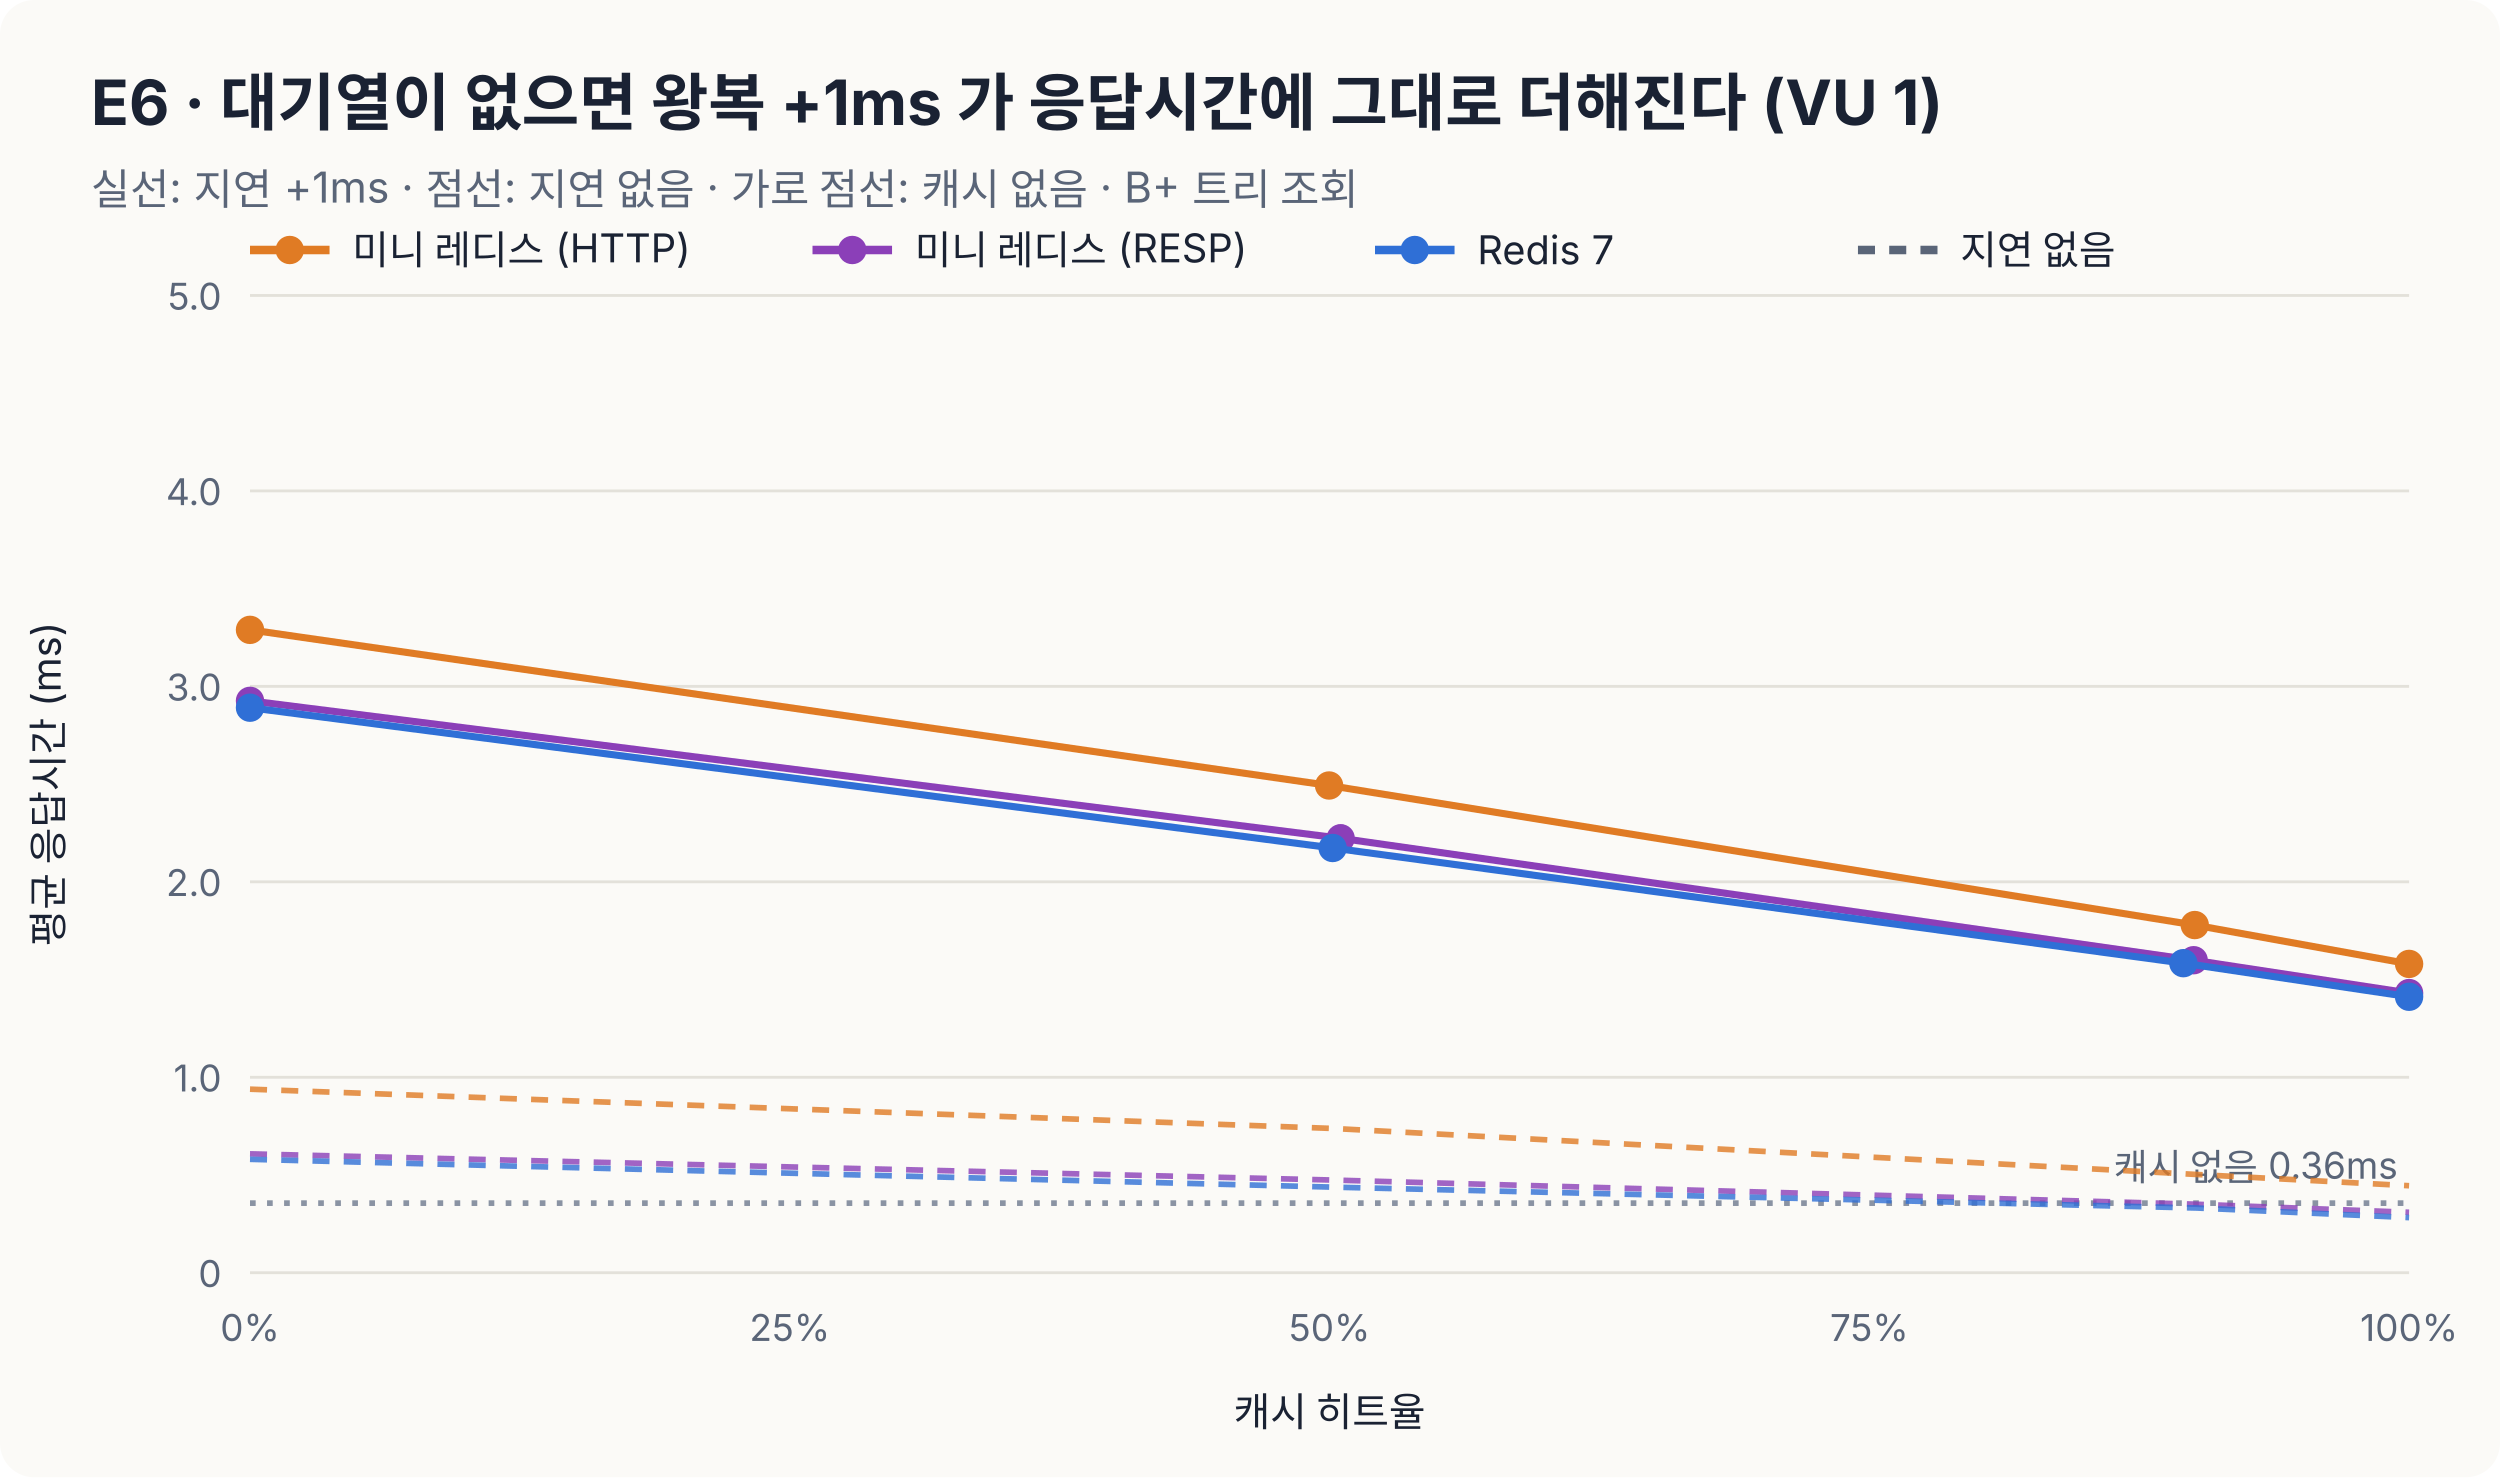
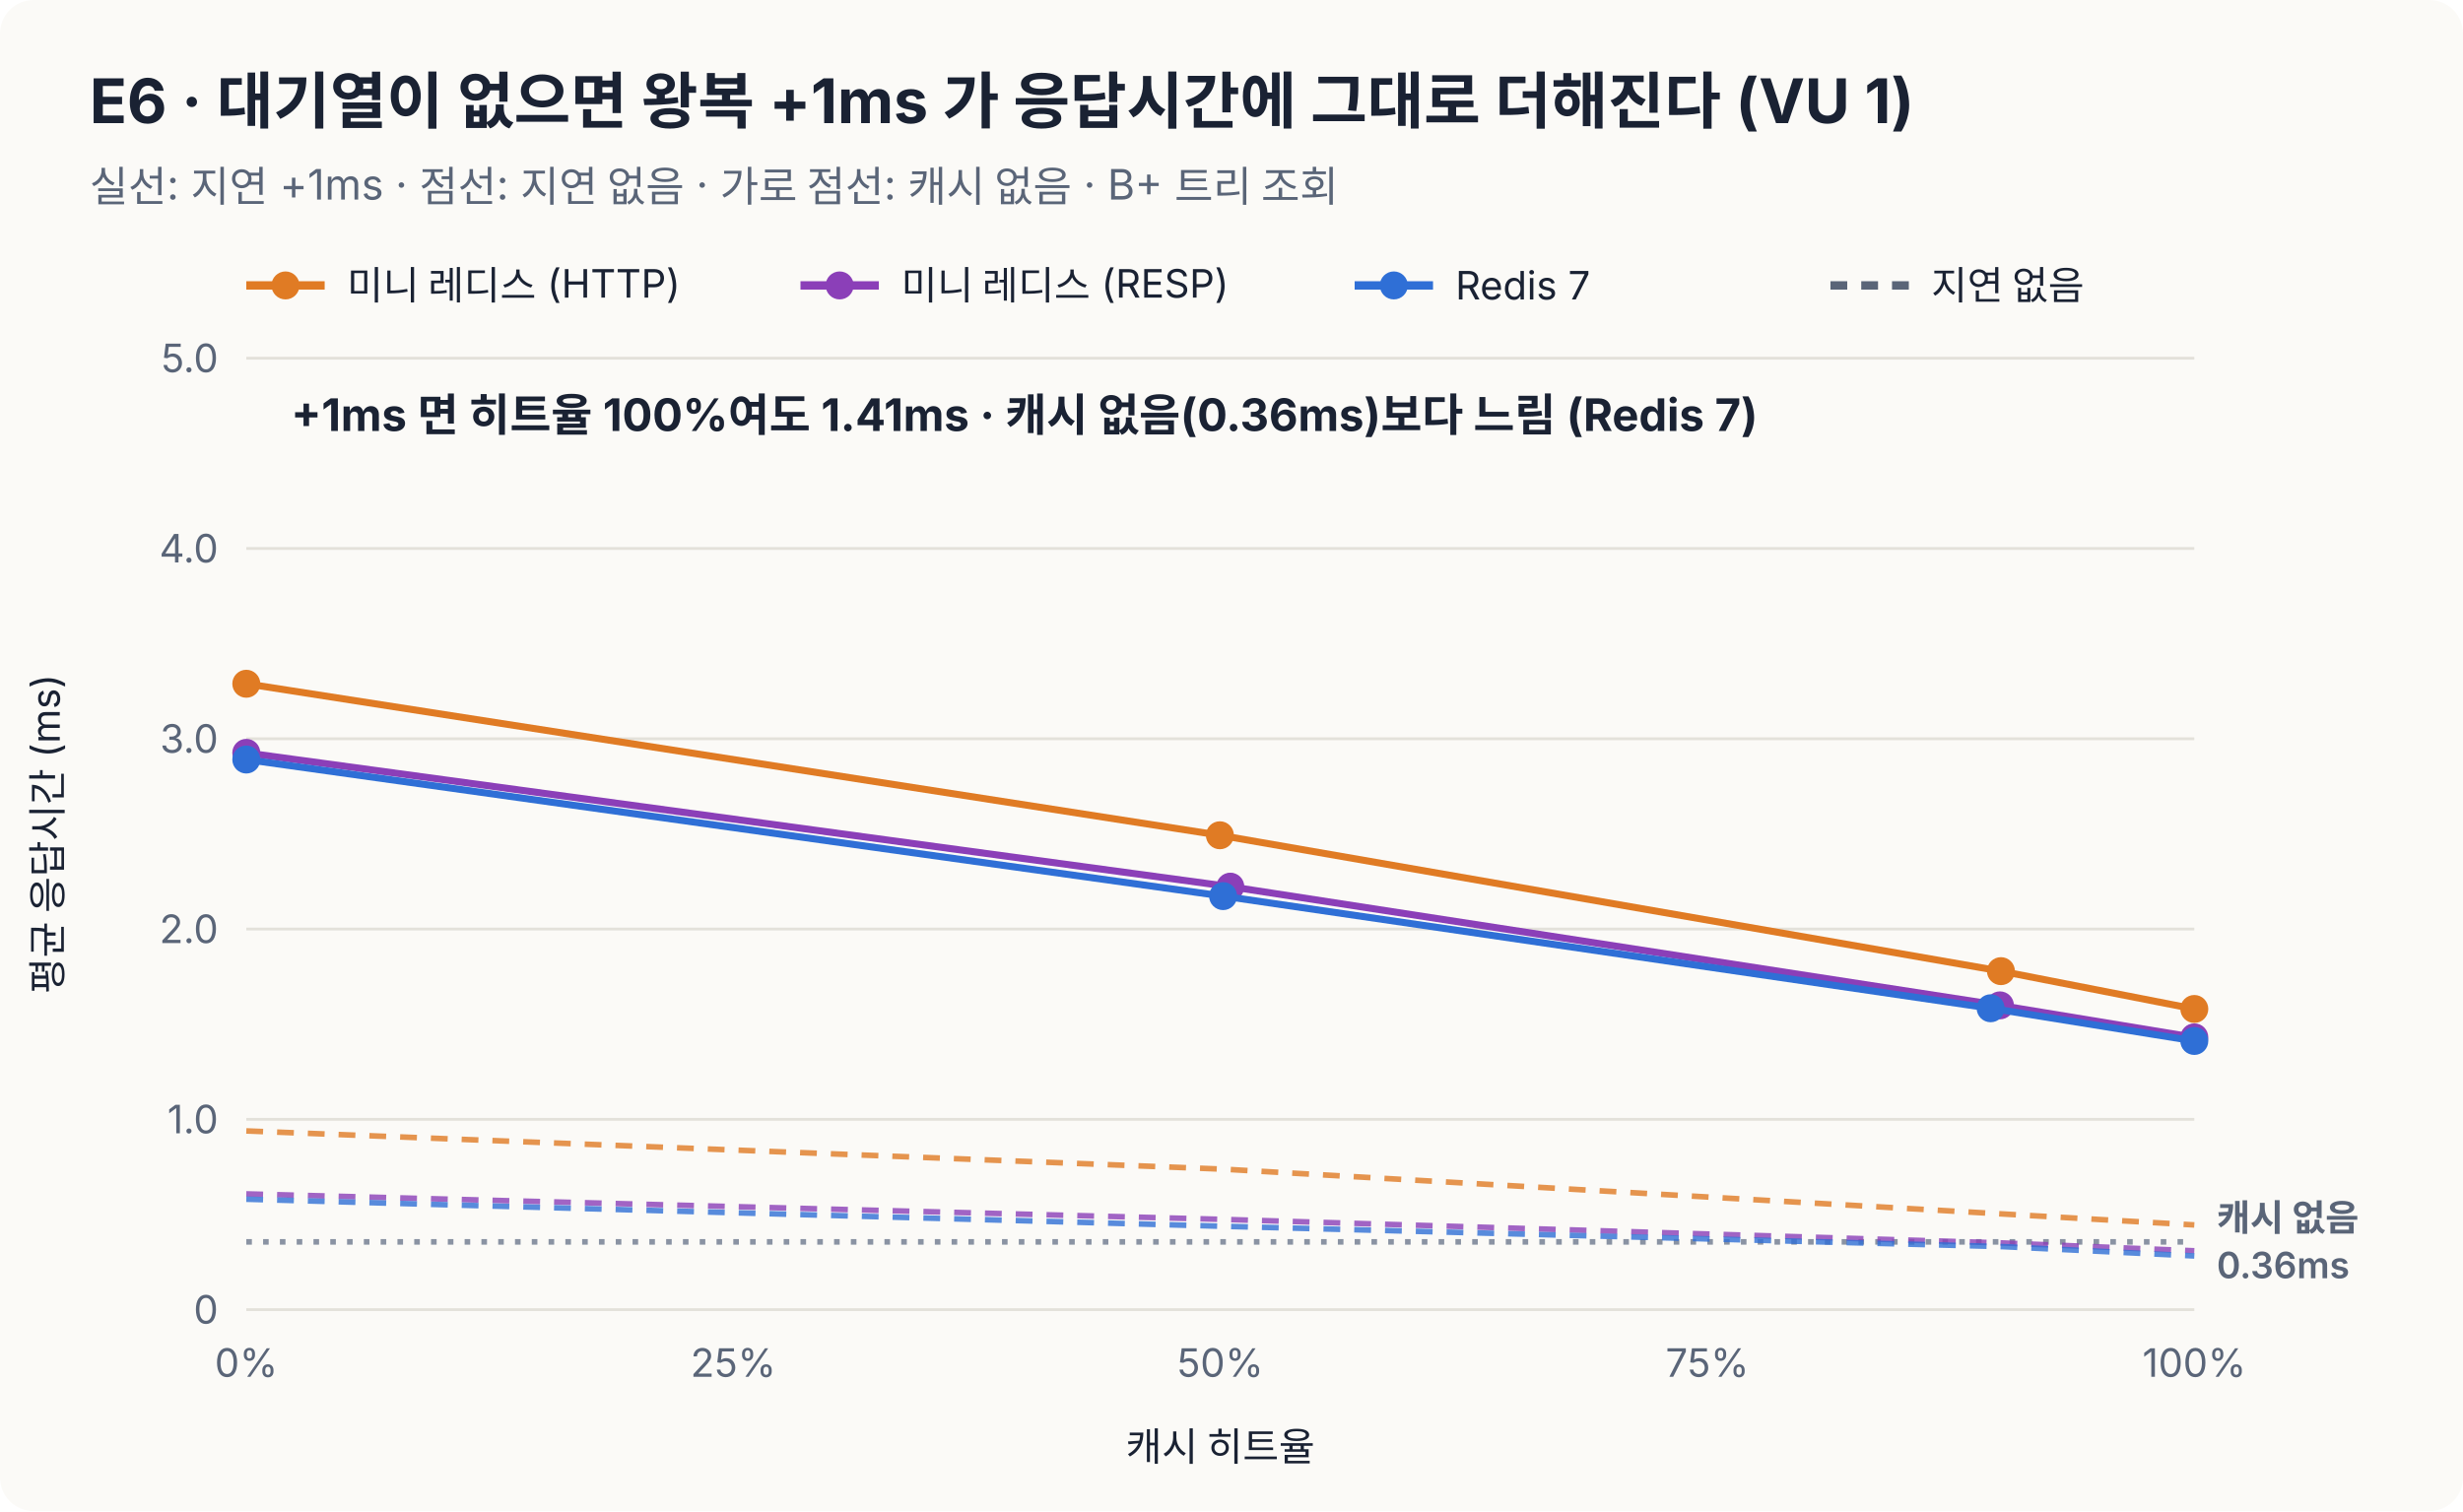
- <svg xmlns="http://www.w3.org/2000/svg" viewBox="0 0 880 520" width="880" height="520" font-family="-apple-system, 'Segoe UI', 'Malgun Gothic', 'Apple SD Gothic Neo', sans-serif">
-   <rect width="880" height="520" fill="#FBFAF7" rx="12" />
+ <svg xmlns="http://www.w3.org/2000/svg" viewBox="0 0 880 540" width="880" height="540" font-family="-apple-system, 'Segoe UI', 'Malgun Gothic', 'Apple SD Gothic Neo', sans-serif">
+   <rect width="880" height="540" fill="#FBFAF7" rx="12" />
  <text x="32" y="44" font-size="22" font-weight="700" fill="#1A2233">E6 · 대기열이 없으면 왕복 +1ms 가 응답시간에 그대로 더해진다 (VU 1)</text>
  <text x="32" y="72" font-size="15" fill="#5A6578">실선: 지연 +1ms · 점선: 지연 없음 · 가로 점선: 캐시 없음 · B+ 트리 조회</text>
-   <line x1="88" y1="448" x2="848" y2="448" stroke="#E3E1DA" />
-   <text x="78" y="453" font-size="13" fill="#5A6578" text-anchor="end">0</text>
-   <line x1="88" y1="379.2" x2="848" y2="379.2" stroke="#E3E1DA" />
-   <text x="78" y="384.2" font-size="13" fill="#5A6578" text-anchor="end">1.0</text>
-   <line x1="88" y1="310.4" x2="848" y2="310.4" stroke="#E3E1DA" />
-   <text x="78" y="315.4" font-size="13" fill="#5A6578" text-anchor="end">2.0</text>
-   <line x1="88" y1="241.6" x2="848" y2="241.6" stroke="#E3E1DA" />
-   <text x="78" y="246.6" font-size="13" fill="#5A6578" text-anchor="end">3.0</text>
-   <line x1="88" y1="172.8" x2="848" y2="172.8" stroke="#E3E1DA" />
-   <text x="78" y="177.8" font-size="13" fill="#5A6578" text-anchor="end">4.0</text>
-   <line x1="88" y1="104" x2="848" y2="104" stroke="#E3E1DA" />
-   <text x="78" y="109" font-size="13" fill="#5A6578" text-anchor="end">5.0</text>
-   <text x="88" y="472" font-size="13" fill="#5A6578" text-anchor="middle">0%</text>
-   <text x="278" y="472" font-size="13" fill="#5A6578" text-anchor="middle">25%</text>
-   <text x="468" y="472" font-size="13" fill="#5A6578" text-anchor="middle">50%</text>
-   <text x="658" y="472" font-size="13" fill="#5A6578" text-anchor="middle">75%</text>
-   <text x="848" y="472" font-size="13" fill="#5A6578" text-anchor="middle">100%</text>
-   <text x="468" y="502" font-size="14" fill="#1A2233" text-anchor="middle">캐시 히트율</text>
-   <text x="22" y="276" font-size="14" fill="#1A2233" text-anchor="middle" transform="rotate(-90 22 276)">평균 응답시간 (ms)</text>
-   <line x1="88" y1="423.504" x2="848" y2="423.504" stroke="#8A93A3" stroke-width="2" stroke-dasharray="2 4" />
-   <text x="844" y="415.504" font-size="13" fill="#5A6578" text-anchor="end">캐시 없음 0.36ms</text>
-   <polyline fill="none" stroke="#E07B24" stroke-width="2" stroke-dasharray="6 5" opacity="0.8" points="88,383.391 469.433,397.226 771.161,413.305 848,417.376" />
-   <polyline fill="none" stroke="#E07B24" stroke-width="2.5" points="88,221.711 467.839,276.494 772.557,325.619 848,339.297" />
-   <line x1="88" y1="226.12" x2="88" y2="217.302" stroke="#E07B24" stroke-width="2" />
-   <circle cx="88" cy="221.711" r="5" fill="#E07B24" />
-   <line x1="467.839" y1="280.135" x2="467.839" y2="272.852" stroke="#E07B24" stroke-width="2" />
-   <circle cx="467.839" cy="276.494" r="5" fill="#E07B24" />
-   <line x1="772.557" y1="327.716" x2="772.557" y2="323.522" stroke="#E07B24" stroke-width="2" />
-   <circle cx="772.557" cy="325.619" r="5" fill="#E07B24" />
-   <line x1="848" y1="340.214" x2="848" y2="338.381" stroke="#E07B24" stroke-width="2" />
-   <circle cx="848" cy="339.297" r="5" fill="#E07B24" />
-   <polyline fill="none" stroke="#8B3FB8" stroke-width="2" stroke-dasharray="6 5" opacity="0.8" points="88,406.156 468.987,415.372 772.118,423.855 848,426.724" />
-   <polyline fill="none" stroke="#8B3FB8" stroke-width="2.5" points="88,246.699 471.905,295.078 772.166,337.995 848,349.556" />
-   <line x1="88" y1="249.997" x2="88" y2="243.402" stroke="#8B3FB8" stroke-width="2" />
-   <circle cx="88" cy="246.699" r="5" fill="#8B3FB8" />
-   <line x1="471.905" y1="299.905" x2="471.905" y2="290.252" stroke="#8B3FB8" stroke-width="2" />
-   <circle cx="471.905" cy="295.078" r="5" fill="#8B3FB8" />
-   <line x1="772.166" y1="339.136" x2="772.166" y2="336.854" stroke="#8B3FB8" stroke-width="2" />
-   <circle cx="772.166" cy="337.995" r="5" fill="#8B3FB8" />
-   <line x1="848" y1="350.061" x2="848" y2="349.052" stroke="#8B3FB8" stroke-width="2" />
-   <circle cx="848" cy="349.556" r="5" fill="#8B3FB8" />
-   <polyline fill="none" stroke="#2F6FD6" stroke-width="2" stroke-dasharray="6 5" opacity="0.8" points="88,408.08 468.077,417.843 773.345,425.22 848,428.591" />
-   <polyline fill="none" stroke="#2F6FD6" stroke-width="2.5" points="88,249.11 469.091,298.493 768.541,339.037 848,350.863" />
-   <line x1="88" y1="252.63" x2="88" y2="245.59" stroke="#2F6FD6" stroke-width="2" />
-   <circle cx="88" cy="249.11" r="5" fill="#2F6FD6" />
-   <line x1="469.091" y1="302.41" x2="469.091" y2="294.577" stroke="#2F6FD6" stroke-width="2" />
-   <circle cx="469.091" cy="298.493" r="5" fill="#2F6FD6" />
-   <line x1="768.541" y1="341.662" x2="768.541" y2="336.411" stroke="#2F6FD6" stroke-width="2" />
-   <circle cx="768.541" cy="339.037" r="5" fill="#2F6FD6" />
-   <line x1="848" y1="352.488" x2="848" y2="349.238" stroke="#2F6FD6" stroke-width="2" />
-   <circle cx="848" cy="350.863" r="5" fill="#2F6FD6" />
-   <line x1="88" y1="88" x2="116" y2="88" stroke="#E07B24" stroke-width="3" />
-   <circle cx="102" cy="88" r="5" fill="#E07B24" />
-   <text x="124" y="93" font-size="14" fill="#1A2233">미니 레디스 (HTTP)</text>
-   <line x1="286" y1="88" x2="314" y2="88" stroke="#8B3FB8" stroke-width="3" />
-   <circle cx="300" cy="88" r="5" fill="#8B3FB8" />
-   <text x="322" y="93" font-size="14" fill="#1A2233">미니 레디스 (RESP)</text>
-   <line x1="484" y1="88" x2="512" y2="88" stroke="#2F6FD6" stroke-width="3" />
-   <circle cx="498" cy="88" r="5" fill="#2F6FD6" />
-   <text x="520" y="93" font-size="14" fill="#1A2233">Redis 7</text>
-   <line x1="654" y1="88" x2="682" y2="88" stroke="#5A6578" stroke-width="3" stroke-dasharray="6 5" />
-   <text x="690" y="93" font-size="14" fill="#1A2233">지연 없음</text>
+   <line x1="88" y1="468" x2="784" y2="468" stroke="#E3E1DA" />
+   <text x="78" y="473" font-size="14" fill="#5A6578" text-anchor="end">0</text>
+   <line x1="88" y1="400" x2="784" y2="400" stroke="#E3E1DA" />
+   <text x="78" y="405" font-size="14" fill="#5A6578" text-anchor="end">1.0</text>
+   <line x1="88" y1="332" x2="784" y2="332" stroke="#E3E1DA" />
+   <text x="78" y="337" font-size="14" fill="#5A6578" text-anchor="end">2.0</text>
+   <line x1="88" y1="264" x2="784" y2="264" stroke="#E3E1DA" />
+   <text x="78" y="269" font-size="14" fill="#5A6578" text-anchor="end">3.0</text>
+   <line x1="88" y1="196" x2="784" y2="196" stroke="#E3E1DA" />
+   <text x="78" y="201" font-size="14" fill="#5A6578" text-anchor="end">4.0</text>
+   <line x1="88" y1="128" x2="784" y2="128" stroke="#E3E1DA" />
+   <text x="78" y="133" font-size="14" fill="#5A6578" text-anchor="end">5.0</text>
+   <text x="88" y="492" font-size="14" fill="#5A6578" text-anchor="middle">0%</text>
+   <text x="262" y="492" font-size="14" fill="#5A6578" text-anchor="middle">25%</text>
+   <text x="436" y="492" font-size="14" fill="#5A6578" text-anchor="middle">50%</text>
+   <text x="610" y="492" font-size="14" fill="#5A6578" text-anchor="middle">75%</text>
+   <text x="784" y="492" font-size="14" fill="#5A6578" text-anchor="middle">100%</text>
+   <text x="436" y="522" font-size="14" fill="#1A2233" text-anchor="middle">캐시 히트율</text>
+   <text x="22" y="298" font-size="14" fill="#1A2233" text-anchor="middle" transform="rotate(-90 22 298)">평균 응답시간 (ms)</text>
+   <line x1="88" y1="443.789" x2="784" y2="443.789" stroke="#8A93A3" stroke-width="2" stroke-dasharray="2 4" />
+   <polyline fill="none" stroke="#E07B24" stroke-width="2" stroke-dasharray="6 5" opacity="0.8" points="88,404.142 437.312,417.816 713.632,433.708 784,437.732" />
+   <polyline fill="none" stroke="#E07B24" stroke-width="2.5" points="88,244.342 435.852,298.488 714.91,347.042 784,360.561" />
+   <line x1="88" y1="248.7" x2="88" y2="239.985" stroke="#E07B24" stroke-width="2" />
+   <circle cx="88" cy="244.342" r="5" fill="#E07B24" />
+   <line x1="435.852" y1="302.087" x2="435.852" y2="294.889" stroke="#E07B24" stroke-width="2" />
+   <circle cx="435.852" cy="298.488" r="5" fill="#E07B24" />
+   <line x1="714.91" y1="349.115" x2="714.91" y2="344.969" stroke="#E07B24" stroke-width="2" />
+   <circle cx="714.91" cy="347.042" r="5" fill="#E07B24" />
+   <line x1="784" y1="361.468" x2="784" y2="359.655" stroke="#E07B24" stroke-width="2" />
+   <circle cx="784" cy="360.561" r="5" fill="#E07B24" />
+   <polyline fill="none" stroke="#8B3FB8" stroke-width="2" stroke-dasharray="6 5" opacity="0.8" points="88,426.643 436.903,435.751 714.508,444.136 784,446.972" />
+   <polyline fill="none" stroke="#8B3FB8" stroke-width="2.5" points="88,269.04 439.576,316.857 714.552,359.274 784,370.701" />
+   <line x1="88" y1="272.299" x2="88" y2="265.781" stroke="#8B3FB8" stroke-width="2" />
+   <circle cx="88" cy="269.04" r="5" fill="#8B3FB8" />
+   <line x1="439.576" y1="321.627" x2="439.576" y2="312.086" stroke="#8B3FB8" stroke-width="2" />
+   <circle cx="439.576" cy="316.857" r="5" fill="#8B3FB8" />
+   <line x1="714.552" y1="360.401" x2="714.552" y2="358.147" stroke="#8B3FB8" stroke-width="2" />
+   <circle cx="714.552" cy="359.274" r="5" fill="#8B3FB8" />
+   <line x1="784" y1="371.2" x2="784" y2="370.202" stroke="#8B3FB8" stroke-width="2" />
+   <circle cx="784" cy="370.701" r="5" fill="#8B3FB8" />
+   <polyline fill="none" stroke="#2F6FD6" stroke-width="2" stroke-dasharray="6 5" opacity="0.8" points="88,428.545 436.07,438.193 715.632,445.485 784,448.816" />
+   <polyline fill="none" stroke="#2F6FD6" stroke-width="2.5" points="88,271.423 436.999,320.232 711.232,360.304 784,371.993" />
+   <line x1="88" y1="274.902" x2="88" y2="267.943" stroke="#2F6FD6" stroke-width="2" />
+   <circle cx="88" cy="271.423" r="5" fill="#2F6FD6" />
+   <line x1="436.999" y1="324.102" x2="436.999" y2="316.361" stroke="#2F6FD6" stroke-width="2" />
+   <circle cx="436.999" cy="320.232" r="5" fill="#2F6FD6" />
+   <line x1="711.232" y1="362.899" x2="711.232" y2="357.709" stroke="#2F6FD6" stroke-width="2" />
+   <circle cx="711.232" cy="360.304" r="5" fill="#2F6FD6" />
+   <line x1="784" y1="373.599" x2="784" y2="370.386" stroke="#2F6FD6" stroke-width="2" />
+   <circle cx="784" cy="371.993" r="5" fill="#2F6FD6" />
+   <text x="792" y="439.789" font-size="13" font-weight="600" fill="#5A6578" paint-order="stroke" stroke="#FBFAF7" stroke-width="5" stroke-linejoin="round">캐시 없음<tspan x="792" dy="17">0.36ms</tspan>
+   </text>
+   <text x="104" y="154" font-size="16" font-weight="700" fill="#1A2233" paint-order="stroke" stroke="#FBFAF7" stroke-width="5" stroke-linejoin="round">+1ms 면 히트율 100%여도 1.41ms · 캐시 없음(0.36ms)보다 느림 (Redis 7)</text>
+   <line x1="88" y1="102" x2="116" y2="102" stroke="#E07B24" stroke-width="3" />
+   <circle cx="102" cy="102" r="5" fill="#E07B24" />
+   <text x="124" y="107" font-size="14" fill="#1A2233">미니 레디스 (HTTP)</text>
+   <line x1="286" y1="102" x2="314" y2="102" stroke="#8B3FB8" stroke-width="3" />
+   <circle cx="300" cy="102" r="5" fill="#8B3FB8" />
+   <text x="322" y="107" font-size="14" fill="#1A2233">미니 레디스 (RESP)</text>
+   <line x1="484" y1="102" x2="512" y2="102" stroke="#2F6FD6" stroke-width="3" />
+   <circle cx="498" cy="102" r="5" fill="#2F6FD6" />
+   <text x="520" y="107" font-size="14" fill="#1A2233">Redis 7</text>
+   <line x1="654" y1="102" x2="682" y2="102" stroke="#5A6578" stroke-width="3" stroke-dasharray="6 5" />
+   <text x="690" y="107" font-size="14" fill="#1A2233">지연 없음</text>
</svg>
